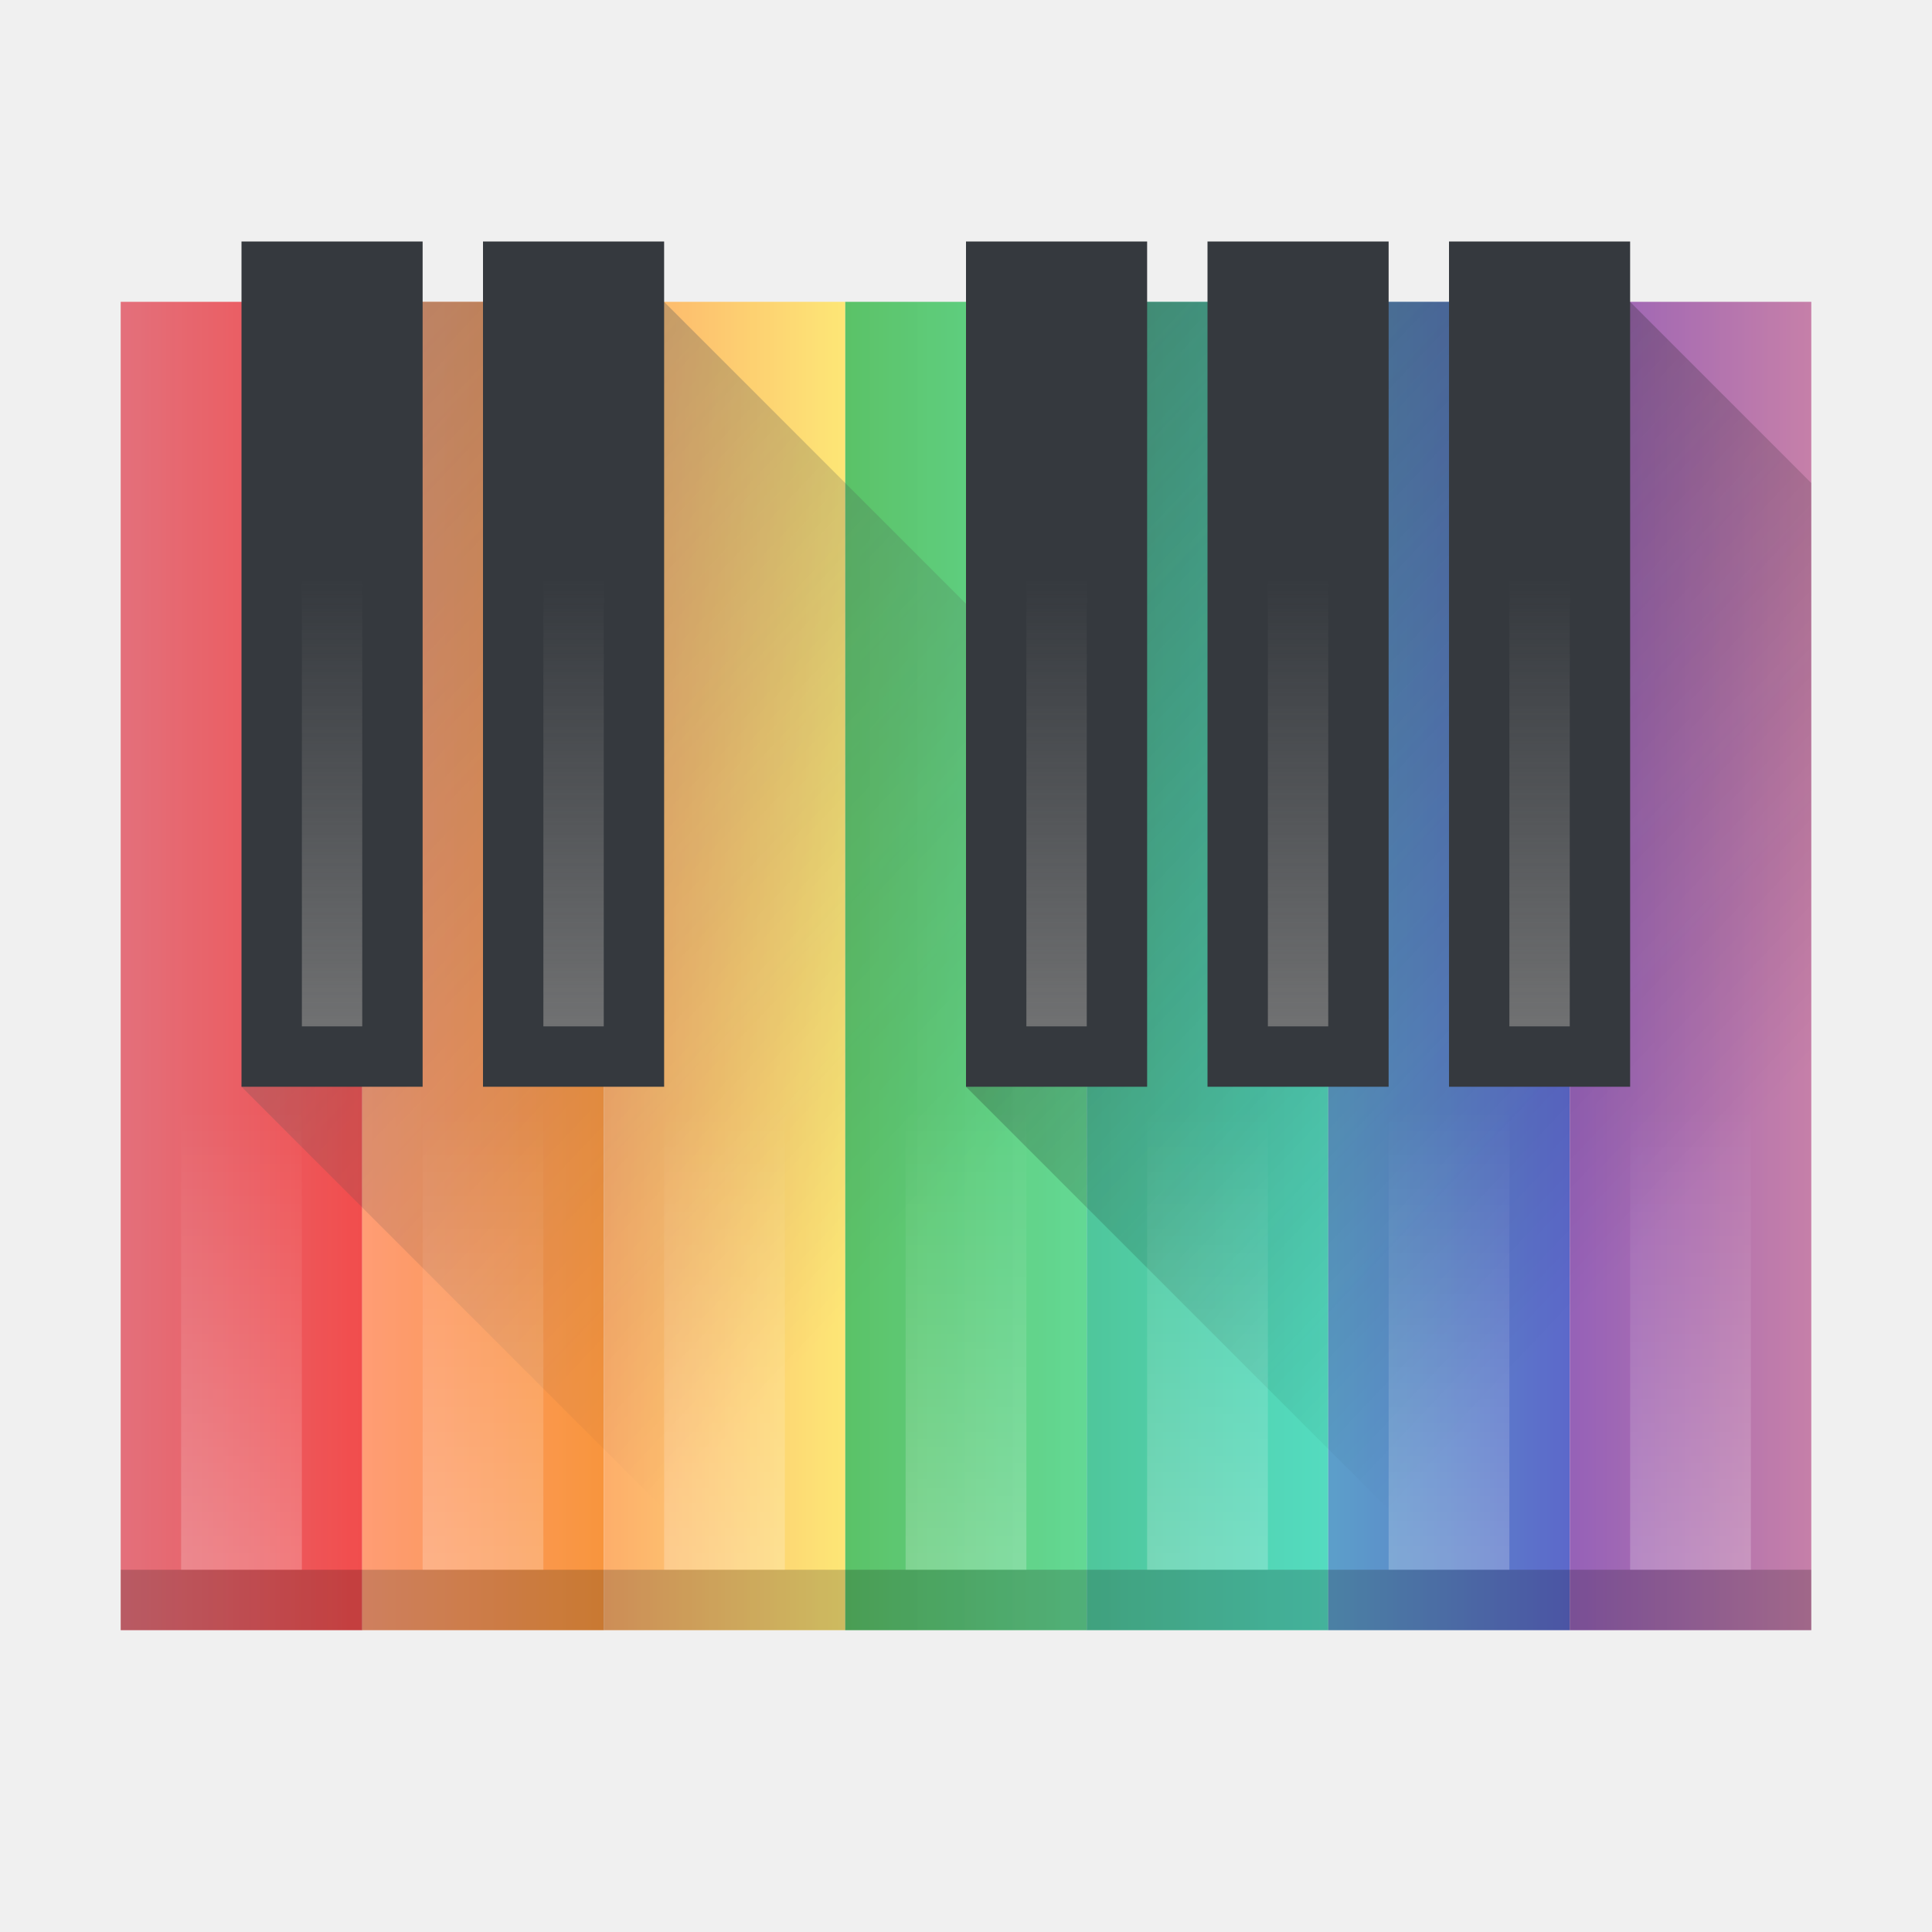
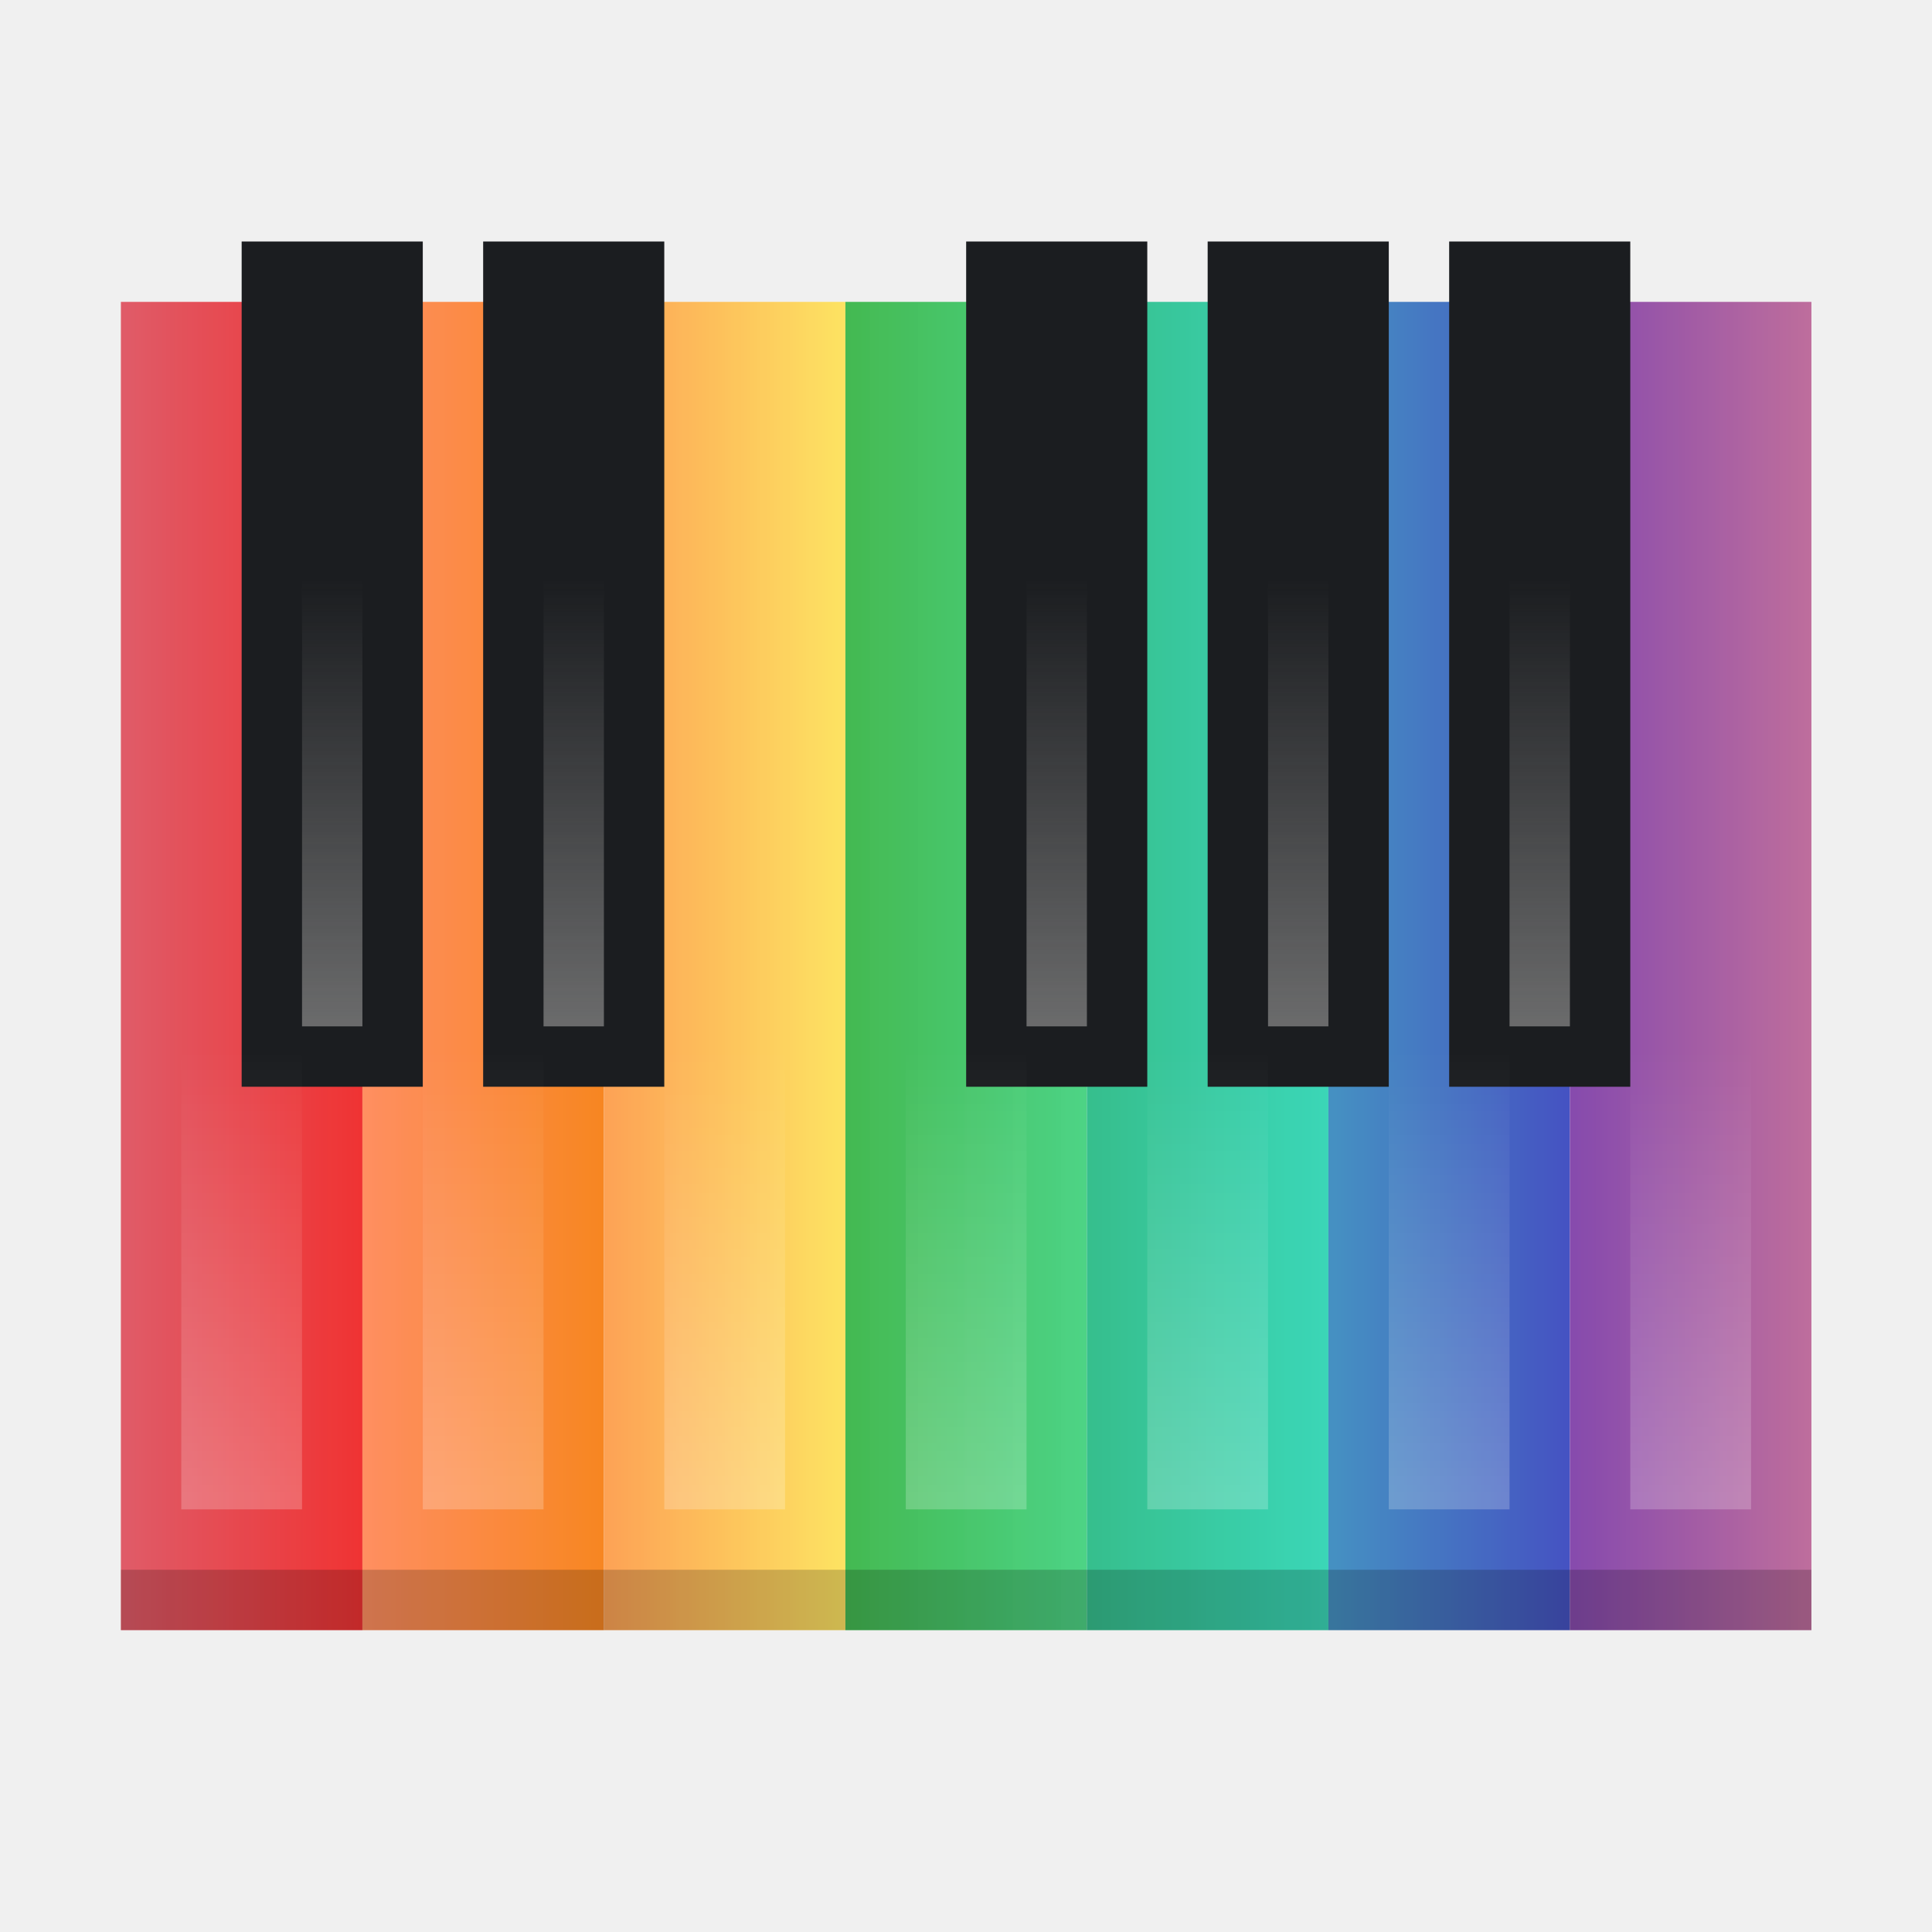
<svg xmlns="http://www.w3.org/2000/svg" xmlns:xlink="http://www.w3.org/1999/xlink" width="32" height="32" id="svg2985" version="1.1">
  <defs id="defs2987">
    <linearGradient id="linearGradient3849">
      <stop id="stop3851" offset="0" style="stop-color:#ffffff;stop-opacity:1" />
      <stop id="stop3853" offset="1" style="stop-color:#ffffff;stop-opacity:0" />
    </linearGradient>
    <linearGradient id="linearGradient3997">
      <stop style="stop-color:#7530a1;stop-opacity:1" offset="0" id="stop3999" />
      <stop style="stop-color:#b6598d;stop-opacity:1" offset="1" id="stop4001" />
    </linearGradient>
    <linearGradient id="linearGradient3989">
      <stop style="stop-color:#2980b9;stop-opacity:1;" offset="0" id="stop3991" />
      <stop style="stop-color:#2937b9;stop-opacity:1" offset="1" id="stop3993" />
    </linearGradient>
    <linearGradient id="linearGradient3981">
      <stop style="stop-color:#18b57c;stop-opacity:1" offset="0" id="stop3983" />
      <stop style="stop-color:#1ed1ad;stop-opacity:1" offset="1" id="stop3985" />
    </linearGradient>
    <linearGradient id="linearGradient3973">
      <stop style="stop-color:#28af38;stop-opacity:1" offset="0" id="stop3975" />
      <stop style="stop-color:#2ecc71;stop-opacity:0.98" offset="1" id="stop3977" />
    </linearGradient>
    <linearGradient id="linearGradient3965">
      <stop style="stop-color:#fd943c;stop-opacity:1" offset="0" id="stop3967" />
      <stop style="stop-color:#fddf4b;stop-opacity:1" offset="1" id="stop3969" />
    </linearGradient>
    <linearGradient id="linearGradient3957">
      <stop style="stop-color:#ff7e4a;stop-opacity:1" offset="0" id="stop3959" />
      <stop style="stop-color:#f67400;stop-opacity:1" offset="1" id="stop3961" />
    </linearGradient>
    <linearGradient id="linearGradient3949">
      <stop style="stop-color:#da4453;stop-opacity:1" offset="0" id="stop3951" />
      <stop style="stop-color:#ed1515;stop-opacity:1" offset="1" id="stop3953" />
    </linearGradient>
    <linearGradient id="linearGradient3911">
      <stop style="stop-color:#808080;stop-opacity:1;" offset="0" id="stop3913" />
      <stop style="stop-color:#808080;stop-opacity:0;" offset="1" id="stop3915" />
    </linearGradient>
    <linearGradient id="linearGradient4219">
      <stop style="stop-color:#999a9c;stop-opacity:1" offset="0" id="stop4221" />
      <stop style="stop-color:#f4f5f5;stop-opacity:1" offset="1" id="stop4223" />
    </linearGradient>
    <linearGradient id="linearGradient4227">
      <stop id="stop4229" offset="0" style="stop-color:#292c2f;stop-opacity:1" />
      <stop id="stop4231" offset="1" style="stop-color:#000000;stop-opacity:0;" />
    </linearGradient>
    <linearGradient xlink:href="#linearGradient4227" id="linearGradient3066" gradientUnits="userSpaceOnUse" x1="406.143" y1="526.655" x2="424.143" y2="543.655" gradientTransform="matrix(0.6708339,0,0,0.6708339,-255.7567,-329.7194)" />
    <linearGradient xlink:href="#linearGradient4219" id="linearGradient3069" gradientUnits="userSpaceOnUse" x1="25" y1="34" x2="25" y2="14" gradientTransform="translate(32,1e-5)" />
    <linearGradient xlink:href="#linearGradient3911" id="linearGradient3917" x1="9" y1="24" x2="9" y2="13" gradientUnits="userSpaceOnUse" gradientTransform="matrix(0.6708339,0,0,0.6708339,-0.07316183,16.87041)" />
    <linearGradient xlink:href="#linearGradient3911" id="linearGradient3933" gradientUnits="userSpaceOnUse" x1="9" y1="24" x2="9" y2="13" gradientTransform="matrix(0.6708339,0,0,0.6708339,3.951842,16.87041)" />
    <linearGradient xlink:href="#linearGradient3911" id="linearGradient3937" gradientUnits="userSpaceOnUse" gradientTransform="matrix(0.6708339,0,0,0.6708339,12.00185,16.87041)" x1="9" y1="24" x2="9" y2="13" />
    <linearGradient xlink:href="#linearGradient3911" id="linearGradient3941" gradientUnits="userSpaceOnUse" gradientTransform="matrix(0.6708339,0,0,0.6708339,16.02685,16.87041)" x1="9" y1="24" x2="9" y2="13" />
    <linearGradient xlink:href="#linearGradient3911" id="linearGradient3945" gradientUnits="userSpaceOnUse" gradientTransform="matrix(0.6708339,0,0,0.6708339,20.05185,16.87041)" x1="9" y1="24" x2="9" y2="13" />
    <linearGradient xlink:href="#linearGradient3949" id="linearGradient3955" x1="3" y1="22.5" x2="9" y2="22.5" gradientUnits="userSpaceOnUse" gradientTransform="matrix(0.6708339,0,0,0.6708339,-0.07316183,16.87041)" />
    <linearGradient xlink:href="#linearGradient3957" id="linearGradient3963" x1="9" y1="22.5" x2="15" y2="22.5" gradientUnits="userSpaceOnUse" gradientTransform="matrix(0.6708339,0,0,0.6708339,-0.07316183,16.87041)" />
    <linearGradient xlink:href="#linearGradient3965" id="linearGradient3971" x1="15" y1="22.5" x2="21" y2="22.5" gradientUnits="userSpaceOnUse" gradientTransform="matrix(0.6708339,0,0,0.6708339,-0.07316183,16.87041)" />
    <linearGradient xlink:href="#linearGradient3973" id="linearGradient3979" x1="21" y1="22.5" x2="27" y2="22.5" gradientUnits="userSpaceOnUse" gradientTransform="matrix(0.6708339,0,0,0.6708339,-0.07316183,16.87041)" />
    <linearGradient xlink:href="#linearGradient3981" id="linearGradient3987" x1="27" y1="22.5" x2="33" y2="22.5" gradientUnits="userSpaceOnUse" gradientTransform="matrix(0.6708339,0,0,0.6708339,-0.07316183,16.87041)" />
    <linearGradient xlink:href="#linearGradient3989" id="linearGradient3995" x1="33" y1="22.5" x2="39" y2="22.5" gradientUnits="userSpaceOnUse" gradientTransform="matrix(0.6708339,0,0,0.6708339,-0.07316183,16.87041)" />
    <linearGradient xlink:href="#linearGradient3997" id="linearGradient4003" x1="39" y1="22.5" x2="45" y2="22.5" gradientUnits="userSpaceOnUse" gradientTransform="matrix(0.6708339,0,0,0.6708339,-0.07316183,16.87041)" />
    <linearGradient xlink:href="#linearGradient4227" id="linearGradient4007" gradientUnits="userSpaceOnUse" gradientTransform="matrix(0.6708339,0,0,0.6708339,-267.8317,-329.7194)" x1="406.143" y1="526.655" x2="424.143" y2="543.655" />
    <linearGradient xlink:href="#linearGradient3849" id="linearGradient3847" gradientUnits="userSpaceOnUse" gradientTransform="matrix(0.6708339,0,0,0.6708339,-2.770803,25.67979)" x1="9" y1="24" x2="9" y2="13" />
    <linearGradient xlink:href="#linearGradient3849" id="linearGradient3857" gradientUnits="userSpaceOnUse" gradientTransform="matrix(0.6708339,0,0,0.6708339,1.2542,25.67979)" x1="9" y1="24" x2="9" y2="13" />
    <linearGradient xlink:href="#linearGradient3849" id="linearGradient3861" gradientUnits="userSpaceOnUse" gradientTransform="matrix(0.6708339,0,0,0.6708339,5.279204,25.67979)" x1="9" y1="24" x2="9" y2="13" />
    <linearGradient xlink:href="#linearGradient3849" id="linearGradient3865" gradientUnits="userSpaceOnUse" gradientTransform="matrix(0.6708339,0,0,0.6708339,9.304207,25.67979)" x1="9" y1="24" x2="9" y2="13" />
    <linearGradient xlink:href="#linearGradient3849" id="linearGradient3869" gradientUnits="userSpaceOnUse" gradientTransform="matrix(0.6708339,0,0,0.6708339,13.32921,25.67979)" x1="9" y1="24" x2="9" y2="13" />
    <linearGradient xlink:href="#linearGradient3849" id="linearGradient3873" gradientUnits="userSpaceOnUse" gradientTransform="matrix(0.6708339,0,0,0.6708339,17.35421,25.67979)" x1="9" y1="24" x2="9" y2="13" />
    <linearGradient xlink:href="#linearGradient3849" id="linearGradient3877" gradientUnits="userSpaceOnUse" gradientTransform="matrix(0.6708339,0,0,0.6708339,21.37922,25.67979)" x1="9" y1="24" x2="9" y2="13" />
+     <linearGradient xlink:href="#linearGradient3949-0" id="linearGradient4316" gradientUnits="userSpaceOnUse" gradientTransform="matrix(0.6708339,0,0,0.6708339,369.9278,326.2366)" x1="3" y1="22.5" x2="9" y2="22.5" />
+     <linearGradient id="linearGradient3949-0">
+       <stop id="stop3951-4" offset="0" style="stop-color:#da4453;stop-opacity:1" />
+       <stop id="stop3953-1" offset="1" style="stop-color:#ed1515;stop-opacity:1" />
+     </linearGradient>
+     <linearGradient xlink:href="#linearGradient3957-5" id="linearGradient4313" gradientUnits="userSpaceOnUse" gradientTransform="matrix(0.6708339,0,0,0.6708339,369.9278,326.2366)" x1="9" y1="22.5" x2="15" y2="22.5" />
+     <linearGradient id="linearGradient3957-5">
+       <stop id="stop3959-2" offset="0" style="stop-color:#ff7e4a;stop-opacity:1" />
+       <stop id="stop3961-9" offset="1" style="stop-color:#f67400;stop-opacity:1" />
+     </linearGradient>
+     <linearGradient xlink:href="#linearGradient3965-4" id="linearGradient4310" gradientUnits="userSpaceOnUse" gradientTransform="matrix(0.6708339,0,0,0.6708339,369.9278,326.2366)" x1="15" y1="22.5" x2="21" y2="22.5" />
+     <linearGradient id="linearGradient3965-4">
+       <stop id="stop3967-7" offset="0" style="stop-color:#fd943c;stop-opacity:1" />
+       <stop id="stop3969-4" offset="1" style="stop-color:#fddf4b;stop-opacity:1" />
+     </linearGradient>
+     <linearGradient xlink:href="#linearGradient3973-1" id="linearGradient4307" gradientUnits="userSpaceOnUse" gradientTransform="matrix(0.6708339,0,0,0.6708339,369.9278,326.2366)" x1="21" y1="22.5" x2="27" y2="22.5" />
+     <linearGradient id="linearGradient3973-1">
+       <stop id="stop3975-1" offset="0" style="stop-color:#28af38;stop-opacity:1" />
+       <stop id="stop3977-2" offset="1" style="stop-color:#2ecc71;stop-opacity:0.98" />
+     </linearGradient>
+     <linearGradient xlink:href="#linearGradient3981-2" id="linearGradient4301" gradientUnits="userSpaceOnUse" gradientTransform="matrix(0.6708339,0,0,0.6708339,369.9278,326.2366)" x1="27" y1="22.5" x2="33" y2="22.5" />
+     <linearGradient id="linearGradient3981-2">
+       <stop id="stop3983-54" offset="0" style="stop-color:#18b57c;stop-opacity:1" />
+       <stop id="stop3985-0" offset="1" style="stop-color:#1ed1ad;stop-opacity:1" />
+     </linearGradient>
+     <linearGradient xlink:href="#linearGradient3989-7" id="linearGradient4298" gradientUnits="userSpaceOnUse" gradientTransform="matrix(0.6708339,0,0,0.6708339,369.9278,326.2366)" x1="33" y1="22.5" x2="39" y2="22.5" />
+     <linearGradient id="linearGradient3989-7">
+       <stop id="stop3991-9" offset="0" style="stop-color:#2980b9;stop-opacity:1;" />
+       <stop id="stop3993-9" offset="1" style="stop-color:#2937b9;stop-opacity:1" />
+     </linearGradient>
+     <linearGradient xlink:href="#linearGradient3997-9" id="linearGradient4295" gradientUnits="userSpaceOnUse" gradientTransform="matrix(0.6708339,0,0,0.6708339,369.9278,326.2366)" x1="39" y1="22.5" x2="45" y2="22.5" />
+     <linearGradient id="linearGradient3997-9">
+       <stop id="stop3999-6" offset="0" style="stop-color:#7530a1;stop-opacity:1" />
+       <stop id="stop4001-8" offset="1" style="stop-color:#b6598d;stop-opacity:1" />
+     </linearGradient>
+     <linearGradient xlink:href="#linearGradient3911-5" id="linearGradient4283" gradientUnits="userSpaceOnUse" gradientTransform="matrix(0.6708339,0,0,0.6708339,369.9278,326.2366)" x1="9" y1="24" x2="9" y2="13" />
+     <linearGradient id="linearGradient3911-5">
+       <stop id="stop3913-73" offset="0" style="stop-color:#808080;stop-opacity:1;" />
+       <stop id="stop3915-4" offset="1" style="stop-color:#808080;stop-opacity:0;" />
+     </linearGradient>
+     <linearGradient xlink:href="#linearGradient3911-5" id="linearGradient4280" gradientUnits="userSpaceOnUse" gradientTransform="matrix(0.6708339,0,0,0.6708339,373.9528,326.2366)" x1="9" y1="24" x2="9" y2="13" />
+     <linearGradient xlink:href="#linearGradient3911-5" id="linearGradient4277" gradientUnits="userSpaceOnUse" gradientTransform="matrix(0.6708339,0,0,0.6708339,382.0028,326.2366)" x1="9" y1="24" x2="9" y2="13" />
+     <linearGradient xlink:href="#linearGradient3911-5" id="linearGradient4274" gradientUnits="userSpaceOnUse" gradientTransform="matrix(0.6708339,0,0,0.6708339,386.0278,326.2366)" x1="9" y1="24" x2="9" y2="13" />
+     <linearGradient xlink:href="#linearGradient3911-5" id="linearGradient4271" gradientUnits="userSpaceOnUse" gradientTransform="matrix(0.6708339,0,0,0.6708339,390.0528,326.2366)" x1="9" y1="24" x2="9" y2="13" />
+     <linearGradient xlink:href="#linearGradient3849-2" id="linearGradient4267" gradientUnits="userSpaceOnUse" gradientTransform="matrix(0.6708339,0,0,0.6708339,367.2302,334.046)" x1="9" y1="24" x2="9" y2="13" />
+     <linearGradient id="linearGradient3849-2">
+       <stop style="stop-color:#ffffff;stop-opacity:1" offset="0" id="stop3851-0" />
+       <stop style="stop-color:#ffffff;stop-opacity:0" offset="1" id="stop3853-5" />
+     </linearGradient>
+     <linearGradient xlink:href="#linearGradient3849-2" id="linearGradient4264" gradientUnits="userSpaceOnUse" gradientTransform="matrix(0.6708339,0,0,0.6708339,371.2552,334.046)" x1="9" y1="24" x2="9" y2="13" />
+     <linearGradient xlink:href="#linearGradient3849-2" id="linearGradient4261" gradientUnits="userSpaceOnUse" gradientTransform="matrix(0.6708339,0,0,0.6708339,375.2802,334.046)" x1="9" y1="24" x2="9" y2="13" />
+     <linearGradient xlink:href="#linearGradient3849-2" id="linearGradient4258" gradientUnits="userSpaceOnUse" gradientTransform="matrix(0.6708339,0,0,0.6708339,379.3052,334.046)" x1="9" y1="24" x2="9" y2="13" />
+     <linearGradient xlink:href="#linearGradient3849-2" id="linearGradient4255" gradientUnits="userSpaceOnUse" gradientTransform="matrix(0.6708339,0,0,0.6708339,383.3302,334.046)" x1="9" y1="24" x2="9" y2="13" />
+     <linearGradient xlink:href="#linearGradient3849-2" id="linearGradient4252" gradientUnits="userSpaceOnUse" gradientTransform="matrix(0.6708339,0,0,0.6708339,387.3552,334.046)" x1="9" y1="24" x2="9" y2="13" />
+     <linearGradient xlink:href="#linearGradient3849-2" id="linearGradient4249" gradientUnits="userSpaceOnUse" gradientTransform="matrix(0.6708339,0,0,0.6708339,391.3802,334.046)" x1="9" y1="24" x2="9" y2="13" />
+     <linearGradient y2="13" x2="9" y1="24" x1="9" gradientTransform="matrix(0.6708339,0,0,0.6708339,391.3802,334.046)" gradientUnits="userSpaceOnUse" id="linearGradient4687" xlink:href="#linearGradient3849-2" />
+     <linearGradient xlink:href="#linearGradient3957-5" id="linearGradient3490" gradientUnits="userSpaceOnUse" gradientTransform="matrix(0.6708339,0,0,0.6708339,369.9278,326.2366)" x1="9" y1="22.5" x2="15" y2="22.5" />
+     <linearGradient xlink:href="#linearGradient3965-4" id="linearGradient3492" gradientUnits="userSpaceOnUse" gradientTransform="matrix(0.6708339,0,0,0.6708339,369.9278,326.2366)" x1="15" y1="22.5" x2="21" y2="22.5" />
+     <linearGradient xlink:href="#linearGradient3973-1" id="linearGradient3494" gradientUnits="userSpaceOnUse" gradientTransform="matrix(0.6708339,0,0,0.6708339,369.9278,326.2366)" x1="21" y1="22.5" x2="27" y2="22.5" />
+     <linearGradient xlink:href="#linearGradient3981-2" id="linearGradient3496" gradientUnits="userSpaceOnUse" gradientTransform="matrix(0.6708339,0,0,0.6708339,369.9278,326.2366)" x1="27" y1="22.5" x2="33" y2="22.5" />
+     <linearGradient xlink:href="#linearGradient3989-7" id="linearGradient3498" gradientUnits="userSpaceOnUse" gradientTransform="matrix(0.6708339,0,0,0.6708339,369.9278,326.2366)" x1="33" y1="22.5" x2="39" y2="22.5" />
+     <linearGradient xlink:href="#linearGradient3997-9" id="linearGradient3500" gradientUnits="userSpaceOnUse" gradientTransform="matrix(0.6708339,0,0,0.6708339,369.9278,326.2366)" x1="39" y1="22.5" x2="45" y2="22.5" />
+     <linearGradient xlink:href="#linearGradient3911-5" id="linearGradient3502" gradientUnits="userSpaceOnUse" gradientTransform="matrix(0.6708339,0,0,0.6708339,369.9278,326.2366)" x1="9" y1="24" x2="9" y2="13" />
+     <linearGradient xlink:href="#linearGradient3911-5" id="linearGradient3504" gradientUnits="userSpaceOnUse" gradientTransform="matrix(0.6708339,0,0,0.6708339,373.9528,326.2366)" x1="9" y1="24" x2="9" y2="13" />
+     <linearGradient xlink:href="#linearGradient3911-5" id="linearGradient3506" gradientUnits="userSpaceOnUse" gradientTransform="matrix(0.6708339,0,0,0.6708339,382.0028,326.2366)" x1="9" y1="24" x2="9" y2="13" />
+     <linearGradient xlink:href="#linearGradient3911-5" id="linearGradient3508" gradientUnits="userSpaceOnUse" gradientTransform="matrix(0.6708339,0,0,0.6708339,386.0278,326.2366)" x1="9" y1="24" x2="9" y2="13" />
+     <linearGradient xlink:href="#linearGradient3911-5" id="linearGradient3510" gradientUnits="userSpaceOnUse" gradientTransform="matrix(0.6708339,0,0,0.6708339,390.0528,326.2366)" x1="9" y1="24" x2="9" y2="13" />
+     <linearGradient xlink:href="#linearGradient3849-2" id="linearGradient3512" gradientUnits="userSpaceOnUse" gradientTransform="matrix(0.6708339,0,0,0.6708339,367.2302,334.046)" x1="9" y1="24" x2="9" y2="13" />
+     <linearGradient xlink:href="#linearGradient3849-2" id="linearGradient3514" gradientUnits="userSpaceOnUse" gradientTransform="matrix(0.6708339,0,0,0.6708339,371.2552,334.046)" x1="9" y1="24" x2="9" y2="13" />
+     <linearGradient xlink:href="#linearGradient3849-2" id="linearGradient3516" gradientUnits="userSpaceOnUse" gradientTransform="matrix(0.6708339,0,0,0.6708339,375.2802,334.046)" x1="9" y1="24" x2="9" y2="13" />
+     <linearGradient xlink:href="#linearGradient3849-2" id="linearGradient3518" gradientUnits="userSpaceOnUse" gradientTransform="matrix(0.6708339,0,0,0.6708339,379.3052,334.046)" x1="9" y1="24" x2="9" y2="13" />
+     <linearGradient xlink:href="#linearGradient3849-2" id="linearGradient3520" gradientUnits="userSpaceOnUse" gradientTransform="matrix(0.6708339,0,0,0.6708339,383.3302,334.046)" x1="9" y1="24" x2="9" y2="13" />
+     <linearGradient xlink:href="#linearGradient3849-2" id="linearGradient3522" gradientUnits="userSpaceOnUse" gradientTransform="matrix(0.6708339,0,0,0.6708339,387.3552,334.046)" x1="9" y1="24" x2="9" y2="13" />
  </defs>
  <g id="layer1" transform="translate(0,-16)">
-     <rect ry="0" y="21" x="2" height="22" width="4" id="rect3075" style="fill:url(#linearGradient3955);fill-opacity:1;stroke:none" />
-     <rect style="fill:url(#linearGradient3963);fill-opacity:1;stroke:none" id="rect3887" width="4" height="22" x="6" y="21" ry="0" />
-     <rect ry="0" y="21" x="10" height="22" width="4" id="rect3889" style="fill:url(#linearGradient3971);fill-opacity:1;stroke:none" />
-     <rect style="fill:url(#linearGradient3979);fill-opacity:1;stroke:none" id="rect3891" width="4" height="22" x="14" y="21" ry="0" />
-     <path id="path4005" d="m 4,34 7,7 5.698,-5.346 L 17,27 11,21 5,21 z" style="opacity:0.4;fill:url(#linearGradient4007);fill-opacity:1;fill-rule:evenodd;stroke:none" />
-     <rect ry="0" y="21" x="18" height="22" width="4" id="rect3893" style="fill:url(#linearGradient3987);fill-opacity:1;stroke:none" />
-     <rect style="fill:url(#linearGradient3995);fill-opacity:1;stroke:none" id="rect3895" width="4" height="22" x="22" y="21" ry="0" />
-     <rect ry="0" y="21" x="26" height="22" width="4" id="rect3897" style="fill:url(#linearGradient4003);fill-opacity:1;stroke:none" />
-     <rect style="opacity:0.24;color:#000000;fill:#ffffff;fill-opacity:1;fill-rule:nonzero;stroke:none;stroke-width:1;marker:none;visibility:visible;display:inline;overflow:visible;enable-background:accumulate" id="rect3822" width="28" height="22" x="2" y="21" />
-     <path style="opacity:0.4;fill:url(#linearGradient3066);fill-opacity:1;fill-rule:evenodd;stroke:none" d="m 16,34 8,8 6,-6 0,-12 -3,-3 -11,0 z" id="path4225" />
-     <rect style="color:#000000;fill:#35393e;fill-opacity:1;fill-rule:nonzero;stroke:none;stroke-width:1.4;marker:none;visibility:visible;display:inline;overflow:visible;enable-background:accumulate" id="rect3899" width="3" height="14" x="4" y="20" />
-     <rect y="20" x="8" height="14" width="3" id="rect3901" style="color:#000000;fill:#35393e;fill-opacity:1;fill-rule:nonzero;stroke:none;stroke-width:1.4;marker:none;visibility:visible;display:inline;overflow:visible;enable-background:accumulate" />
-     <rect style="color:#000000;fill:#35393e;fill-opacity:1;fill-rule:nonzero;stroke:none;stroke-width:1.4;marker:none;visibility:visible;display:inline;overflow:visible;enable-background:accumulate" id="rect3903" width="3" height="14" x="16" y="20" />
-     <rect y="20" x="20" height="14" width="3" id="rect3905" style="color:#000000;fill:#35393e;fill-opacity:1;fill-rule:nonzero;stroke:none;stroke-width:1.4;marker:none;visibility:visible;display:inline;overflow:visible;enable-background:accumulate" />
-     <rect style="color:#000000;fill:#35393e;fill-opacity:1;fill-rule:nonzero;stroke:none;stroke-width:1.4;marker:none;visibility:visible;display:inline;overflow:visible;enable-background:accumulate" id="rect3907" width="3" height="14" x="24" y="20" />
-     <rect y="21" x="5" height="12" width="1" id="rect3909" style="opacity:0.784;color:#000000;fill:url(#linearGradient3917);fill-opacity:1;fill-rule:nonzero;stroke:none;stroke-width:1.4;marker:none;visibility:visible;display:inline;overflow:visible;enable-background:accumulate" />
-     <rect style="opacity:0.784;color:#000000;fill:url(#linearGradient3933);fill-opacity:1;fill-rule:nonzero;stroke:none;stroke-width:1.4;marker:none;visibility:visible;display:inline;overflow:visible;enable-background:accumulate" id="rect3931" width="1" height="12" x="9" y="21" />
-     <rect y="21" x="17" height="12" width="1" id="rect3935" style="opacity:0.784;color:#000000;fill:url(#linearGradient3937);fill-opacity:1;fill-rule:nonzero;stroke:none;stroke-width:1.4;marker:none;visibility:visible;display:inline;overflow:visible;enable-background:accumulate" />
-     <rect style="opacity:0.784;color:#000000;fill:url(#linearGradient3941);fill-opacity:1;fill-rule:nonzero;stroke:none;stroke-width:1.4;marker:none;visibility:visible;display:inline;overflow:visible;enable-background:accumulate" id="rect3939" width="1" height="12" x="21" y="21" />
-     <rect y="21" x="25" height="12" width="1" id="rect3943" style="opacity:0.784;color:#000000;fill:url(#linearGradient3945);fill-opacity:1;fill-rule:nonzero;stroke:none;stroke-width:1.4;marker:none;visibility:visible;display:inline;overflow:visible;enable-background:accumulate" />
-     <rect y="42" x="2" height="1" width="28" id="rect3947" style="opacity:0.188;fill:#000000;fill-opacity:1;stroke:none" />
-     <rect style="opacity:0.216;color:#000000;fill:url(#linearGradient3847);fill-opacity:1;fill-rule:nonzero;stroke:none;stroke-width:1.4;marker:none;visibility:visible;display:inline;overflow:visible;enable-background:accumulate" id="rect3845" width="2" height="12" x="3" y="30" />
-     <rect y="29" x="7" height="13" width="2" id="rect3855" style="opacity:0.216;color:#000000;fill:url(#linearGradient3857);fill-opacity:1;fill-rule:nonzero;stroke:none;stroke-width:1.4;marker:none;visibility:visible;display:inline;overflow:visible;enable-background:accumulate" />
-     <rect style="opacity:0.216;color:#000000;fill:url(#linearGradient3861);fill-opacity:1;fill-rule:nonzero;stroke:none;stroke-width:1.4;marker:none;visibility:visible;display:inline;overflow:visible;enable-background:accumulate" id="rect3859" width="2" height="12" x="11" y="30" />
-     <rect y="30" x="15" height="12" width="2" id="rect3863" style="opacity:0.216;color:#000000;fill:url(#linearGradient3865);fill-opacity:1;fill-rule:nonzero;stroke:none;stroke-width:1.4;marker:none;visibility:visible;display:inline;overflow:visible;enable-background:accumulate" />
-     <rect style="opacity:0.216;color:#000000;fill:url(#linearGradient3869);fill-opacity:1;fill-rule:nonzero;stroke:none;stroke-width:1.4;marker:none;visibility:visible;display:inline;overflow:visible;enable-background:accumulate" id="rect3867" width="2" height="12" x="19" y="30" />
-     <rect y="29" x="23" height="13" width="2" id="rect3871" style="opacity:0.216;color:#000000;fill:url(#linearGradient3873);fill-opacity:1;fill-rule:nonzero;stroke:none;stroke-width:1.4;marker:none;visibility:visible;display:inline;overflow:visible;enable-background:accumulate" />
-     <rect style="opacity:0.216;color:#000000;fill:url(#linearGradient3877);fill-opacity:1;fill-rule:nonzero;stroke:none;stroke-width:1.4;marker:none;visibility:visible;display:inline;overflow:visible;enable-background:accumulate" id="rect3875" width="2" height="12" x="27" y="30" />
+     <g transform="translate(-369.9984,-309.3659)" id="g4371">
+       <rect style="fill:url(#linearGradient4316);fill-opacity:1;stroke:none" id="rect3075-3" width="4" height="22" x="372.001" y="330.366" ry="0" />
+       <rect ry="0" y="330.366" x="376.001" height="22" width="4" id="rect3887-6" style="fill:url(#linearGradient3490);fill-opacity:1;stroke:none" />
+       <rect style="fill:url(#linearGradient3492);fill-opacity:1;stroke:none" id="rect3889-4" width="4" height="22" x="380.001" y="330.366" ry="0" />
+       <rect ry="0" y="330.366" x="384.001" height="22" width="4" id="rect3891-3" style="fill:url(#linearGradient3494);fill-opacity:1;stroke:none" />
+       <rect style="fill:url(#linearGradient3496);fill-opacity:1;stroke:none" id="rect3893-5" width="4" height="22" x="388.001" y="330.366" ry="0" />
+       <rect ry="0" y="330.366" x="392.001" height="22" width="4" id="rect3895-24" style="fill:url(#linearGradient3498);fill-opacity:1;stroke:none" />
+       <rect style="fill:url(#linearGradient3500);fill-opacity:1;stroke:none" id="rect3897-6" width="4" height="22" x="396.001" y="330.366" ry="0" />
+       <rect y="330.362" x="372" height="22.004" width="28.001" id="rect3822-8" style="opacity:0.132;color:#000000;fill:#ffffff;fill-opacity:1;fill-rule:nonzero;stroke:none;stroke-width:1;marker:none;visibility:visible;display:inline;overflow:visible;enable-background:accumulate" />
+       <rect y="329.366" x="374.001" height="14" width="3" id="rect3899-6" style="color:#000000;fill:#1b1d20;fill-opacity:1;fill-rule:nonzero;stroke:none;stroke-width:1.4;marker:none;visibility:visible;display:inline;overflow:visible;enable-background:accumulate" />
+       <rect style="color:#000000;fill:#1b1d20;fill-opacity:1;fill-rule:nonzero;stroke:none;stroke-width:1.4;marker:none;visibility:visible;display:inline;overflow:visible;enable-background:accumulate" id="rect3901-9" width="3" height="14" x="378.001" y="329.366" />
+       <rect y="329.366" x="386.001" height="14" width="3" id="rect3903-1" style="color:#000000;fill:#1b1d20;fill-opacity:1;fill-rule:nonzero;stroke:none;stroke-width:1.4;marker:none;visibility:visible;display:inline;overflow:visible;enable-background:accumulate" />
+       <rect style="color:#000000;fill:#1b1d20;fill-opacity:1;fill-rule:nonzero;stroke:none;stroke-width:1.4;marker:none;visibility:visible;display:inline;overflow:visible;enable-background:accumulate" id="rect3905-4" width="3" height="14" x="390.001" y="329.366" />
+       <rect y="329.366" x="394.001" height="14" width="3" id="rect3907-4" style="color:#000000;fill:#1b1d20;fill-opacity:1;fill-rule:nonzero;stroke:none;stroke-width:1.4;marker:none;visibility:visible;display:inline;overflow:visible;enable-background:accumulate" />
+       <rect style="opacity:0.784;color:#000000;fill:url(#linearGradient3502);fill-opacity:1;fill-rule:nonzero;stroke:none;stroke-width:1.4;marker:none;visibility:visible;display:inline;overflow:visible;enable-background:accumulate" id="rect3909-0" width="1" height="12" x="375.001" y="330.366" />
+       <rect y="330.366" x="379.001" height="12" width="1" id="rect3931-2" style="opacity:0.784;color:#000000;fill:url(#linearGradient3504);fill-opacity:1;fill-rule:nonzero;stroke:none;stroke-width:1.4;marker:none;visibility:visible;display:inline;overflow:visible;enable-background:accumulate" />
+       <rect style="opacity:0.784;color:#000000;fill:url(#linearGradient3506);fill-opacity:1;fill-rule:nonzero;stroke:none;stroke-width:1.4;marker:none;visibility:visible;display:inline;overflow:visible;enable-background:accumulate" id="rect3935-1" width="1" height="12" x="387.001" y="330.366" />
+       <rect y="330.366" x="391.001" height="12" width="1" id="rect3939-7" style="opacity:0.784;color:#000000;fill:url(#linearGradient3508);fill-opacity:1;fill-rule:nonzero;stroke:none;stroke-width:1.4;marker:none;visibility:visible;display:inline;overflow:visible;enable-background:accumulate" />
+       <rect style="opacity:0.784;color:#000000;fill:url(#linearGradient3510);fill-opacity:1;fill-rule:nonzero;stroke:none;stroke-width:1.4;marker:none;visibility:visible;display:inline;overflow:visible;enable-background:accumulate" id="rect3943-6" width="1" height="12" x="395.001" y="330.366" />
+       <rect style="opacity:0.188;fill:#000000;fill-opacity:1;stroke:none" id="rect3947-9" width="28" height="1" x="372.001" y="351.366" />
+       <rect y="338.366" x="373.001" height="12" width="2" id="rect3845-7" style="opacity:0.216;color:#000000;fill:url(#linearGradient3512);fill-opacity:1;fill-rule:nonzero;stroke:none;stroke-width:1.4;marker:none;visibility:visible;display:inline;overflow:visible;enable-background:accumulate" />
+       <rect style="opacity:0.216;color:#000000;fill:url(#linearGradient3514);fill-opacity:1;fill-rule:nonzero;stroke:none;stroke-width:1.4;marker:none;visibility:visible;display:inline;overflow:visible;enable-background:accumulate" id="rect3855-7" width="2" height="13" x="377.001" y="337.366" />
+       <rect y="338.366" x="381.001" height="12" width="2" id="rect3859-6" style="opacity:0.216;color:#000000;fill:url(#linearGradient3516);fill-opacity:1;fill-rule:nonzero;stroke:none;stroke-width:1.4;marker:none;visibility:visible;display:inline;overflow:visible;enable-background:accumulate" />
+       <rect style="opacity:0.216;color:#000000;fill:url(#linearGradient3518);fill-opacity:1;fill-rule:nonzero;stroke:none;stroke-width:1.4;marker:none;visibility:visible;display:inline;overflow:visible;enable-background:accumulate" id="rect3863-1" width="2" height="12" x="385.001" y="338.366" />
+       <rect y="338.366" x="389.001" height="12" width="2" id="rect3867-9" style="opacity:0.216;color:#000000;fill:url(#linearGradient3520);fill-opacity:1;fill-rule:nonzero;stroke:none;stroke-width:1.4;marker:none;visibility:visible;display:inline;overflow:visible;enable-background:accumulate" />
+       <rect style="opacity:0.216;color:#000000;fill:url(#linearGradient3522);fill-opacity:1;fill-rule:nonzero;stroke:none;stroke-width:1.4;marker:none;visibility:visible;display:inline;overflow:visible;enable-background:accumulate" id="rect3871-8" width="2" height="13" x="393.001" y="337.366" />
+       <rect y="338.366" x="397.001" height="12" width="2" id="rect3875-3" style="opacity:0.216;color:#000000;fill:url(#linearGradient4687);fill-opacity:1;fill-rule:nonzero;stroke:none;stroke-width:1.4;marker:none;visibility:visible;display:inline;overflow:visible;enable-background:accumulate" />
+     </g>
  </g>
</svg>
